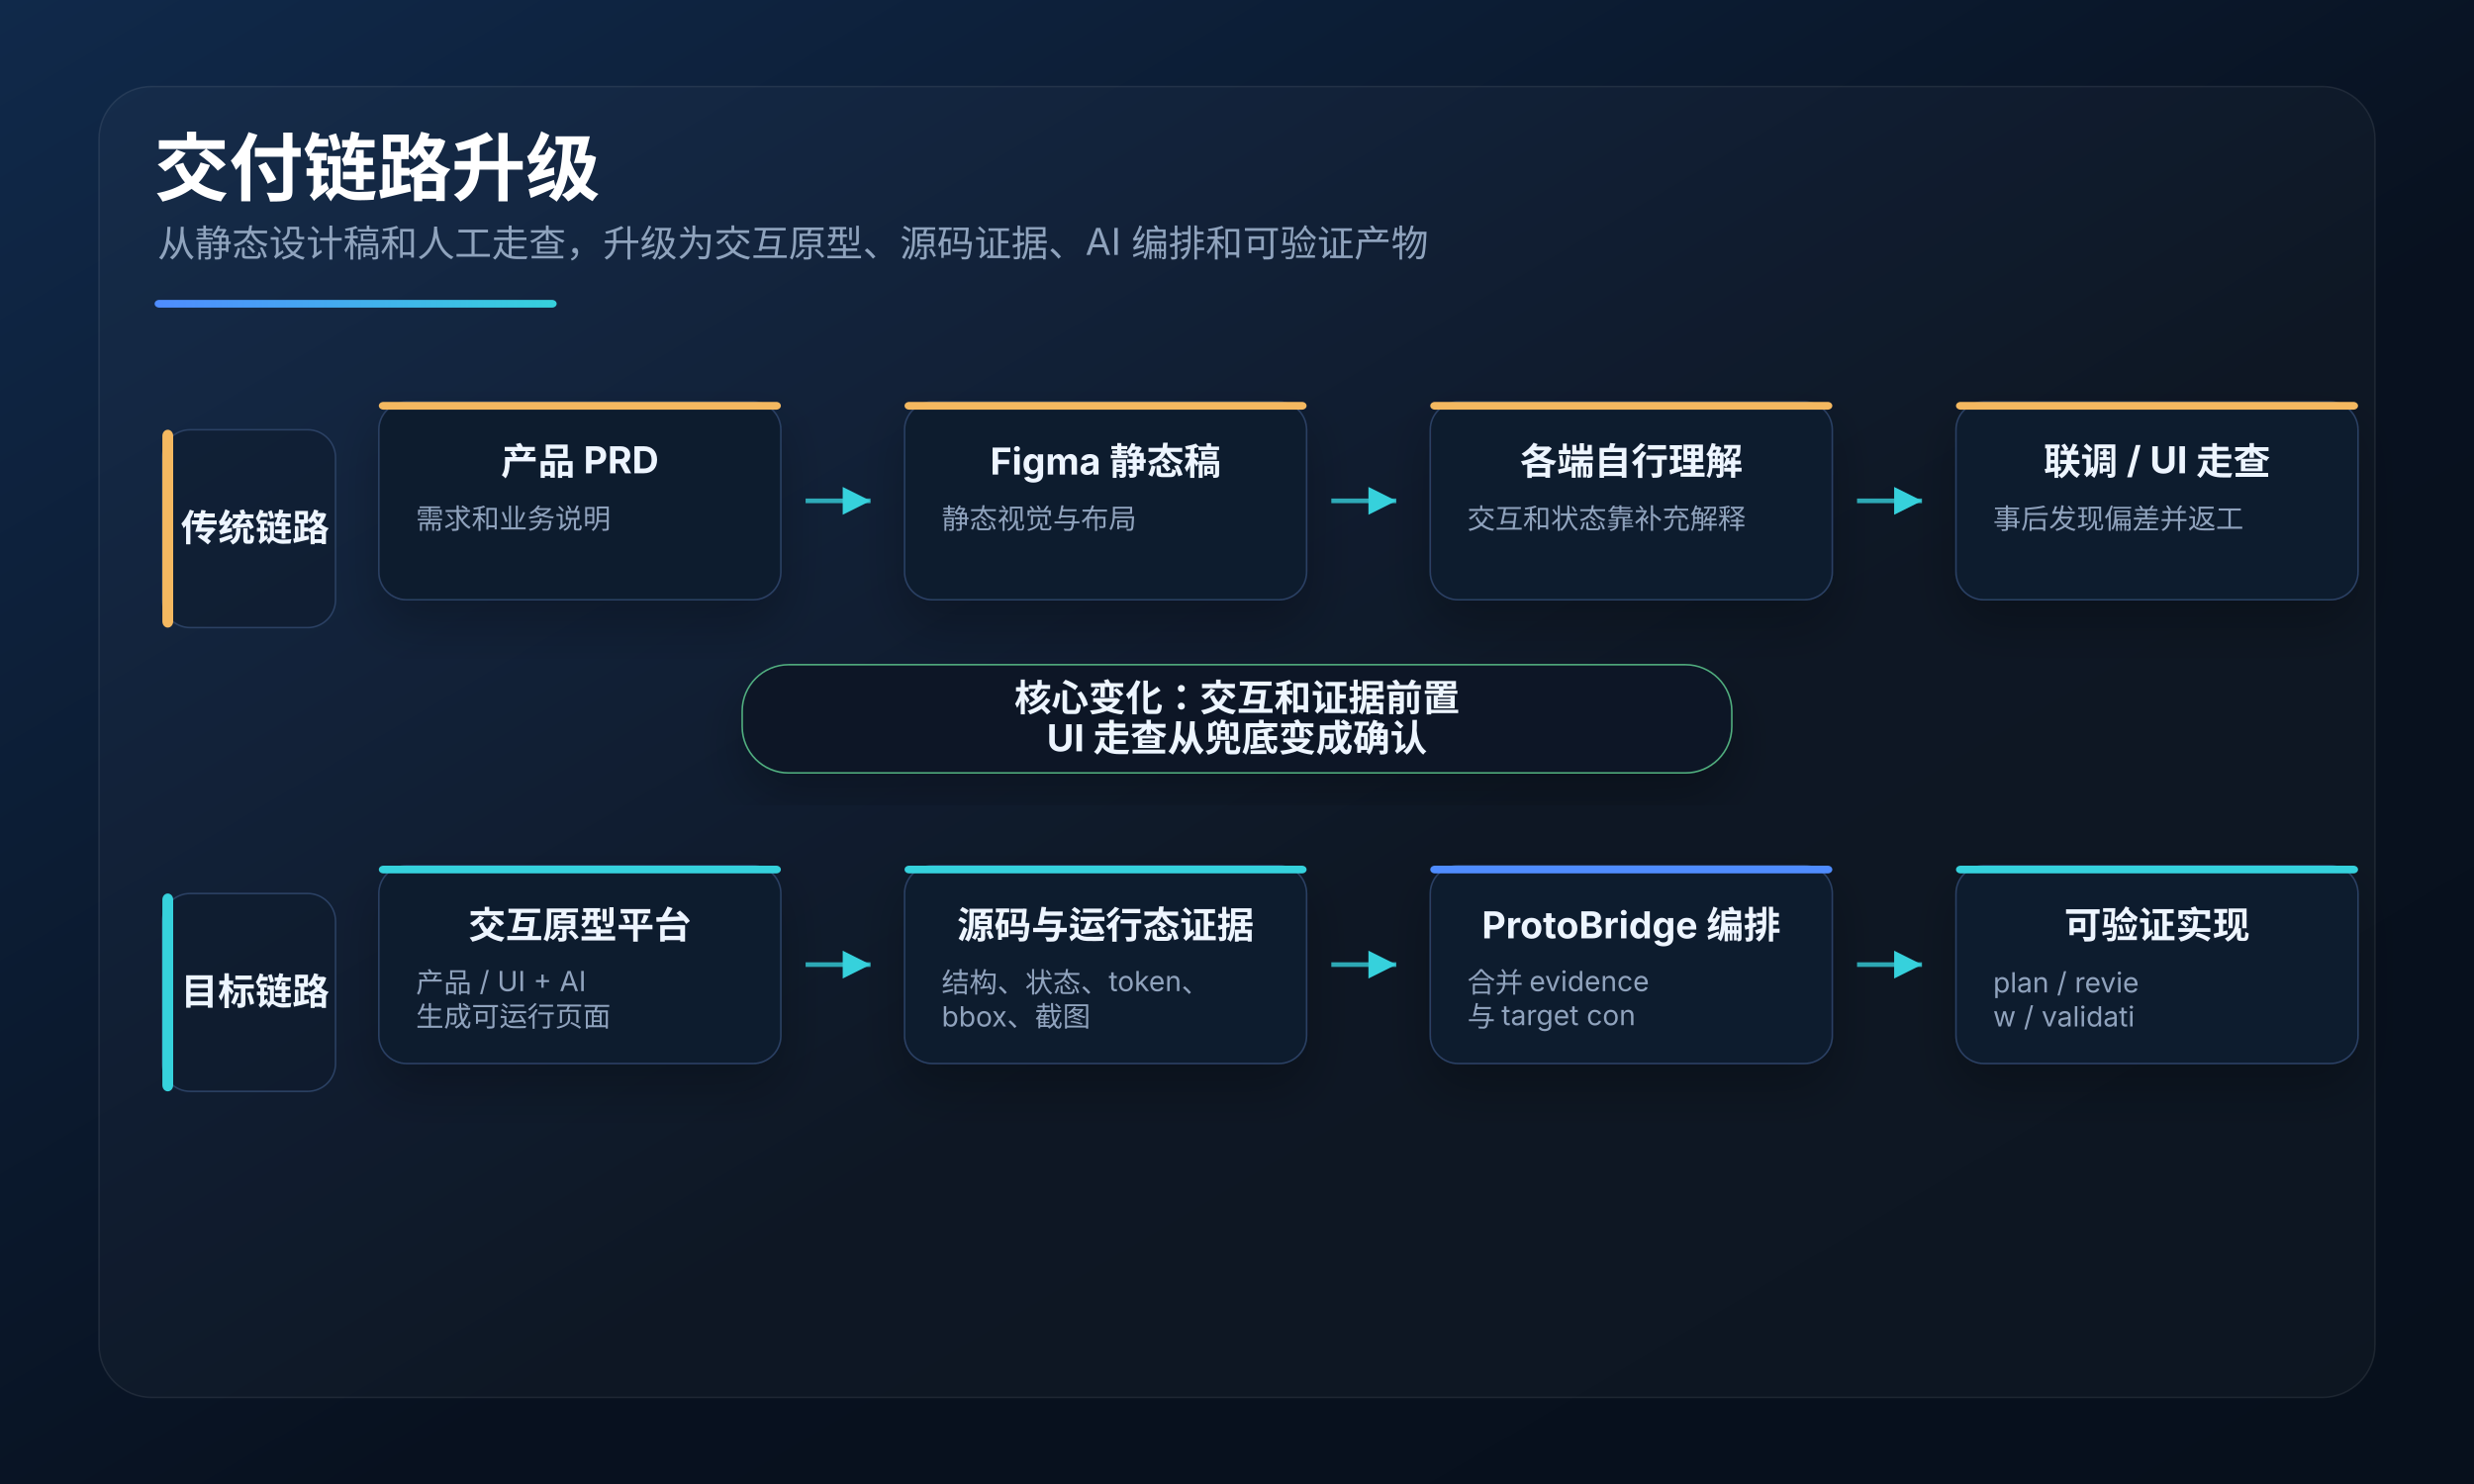
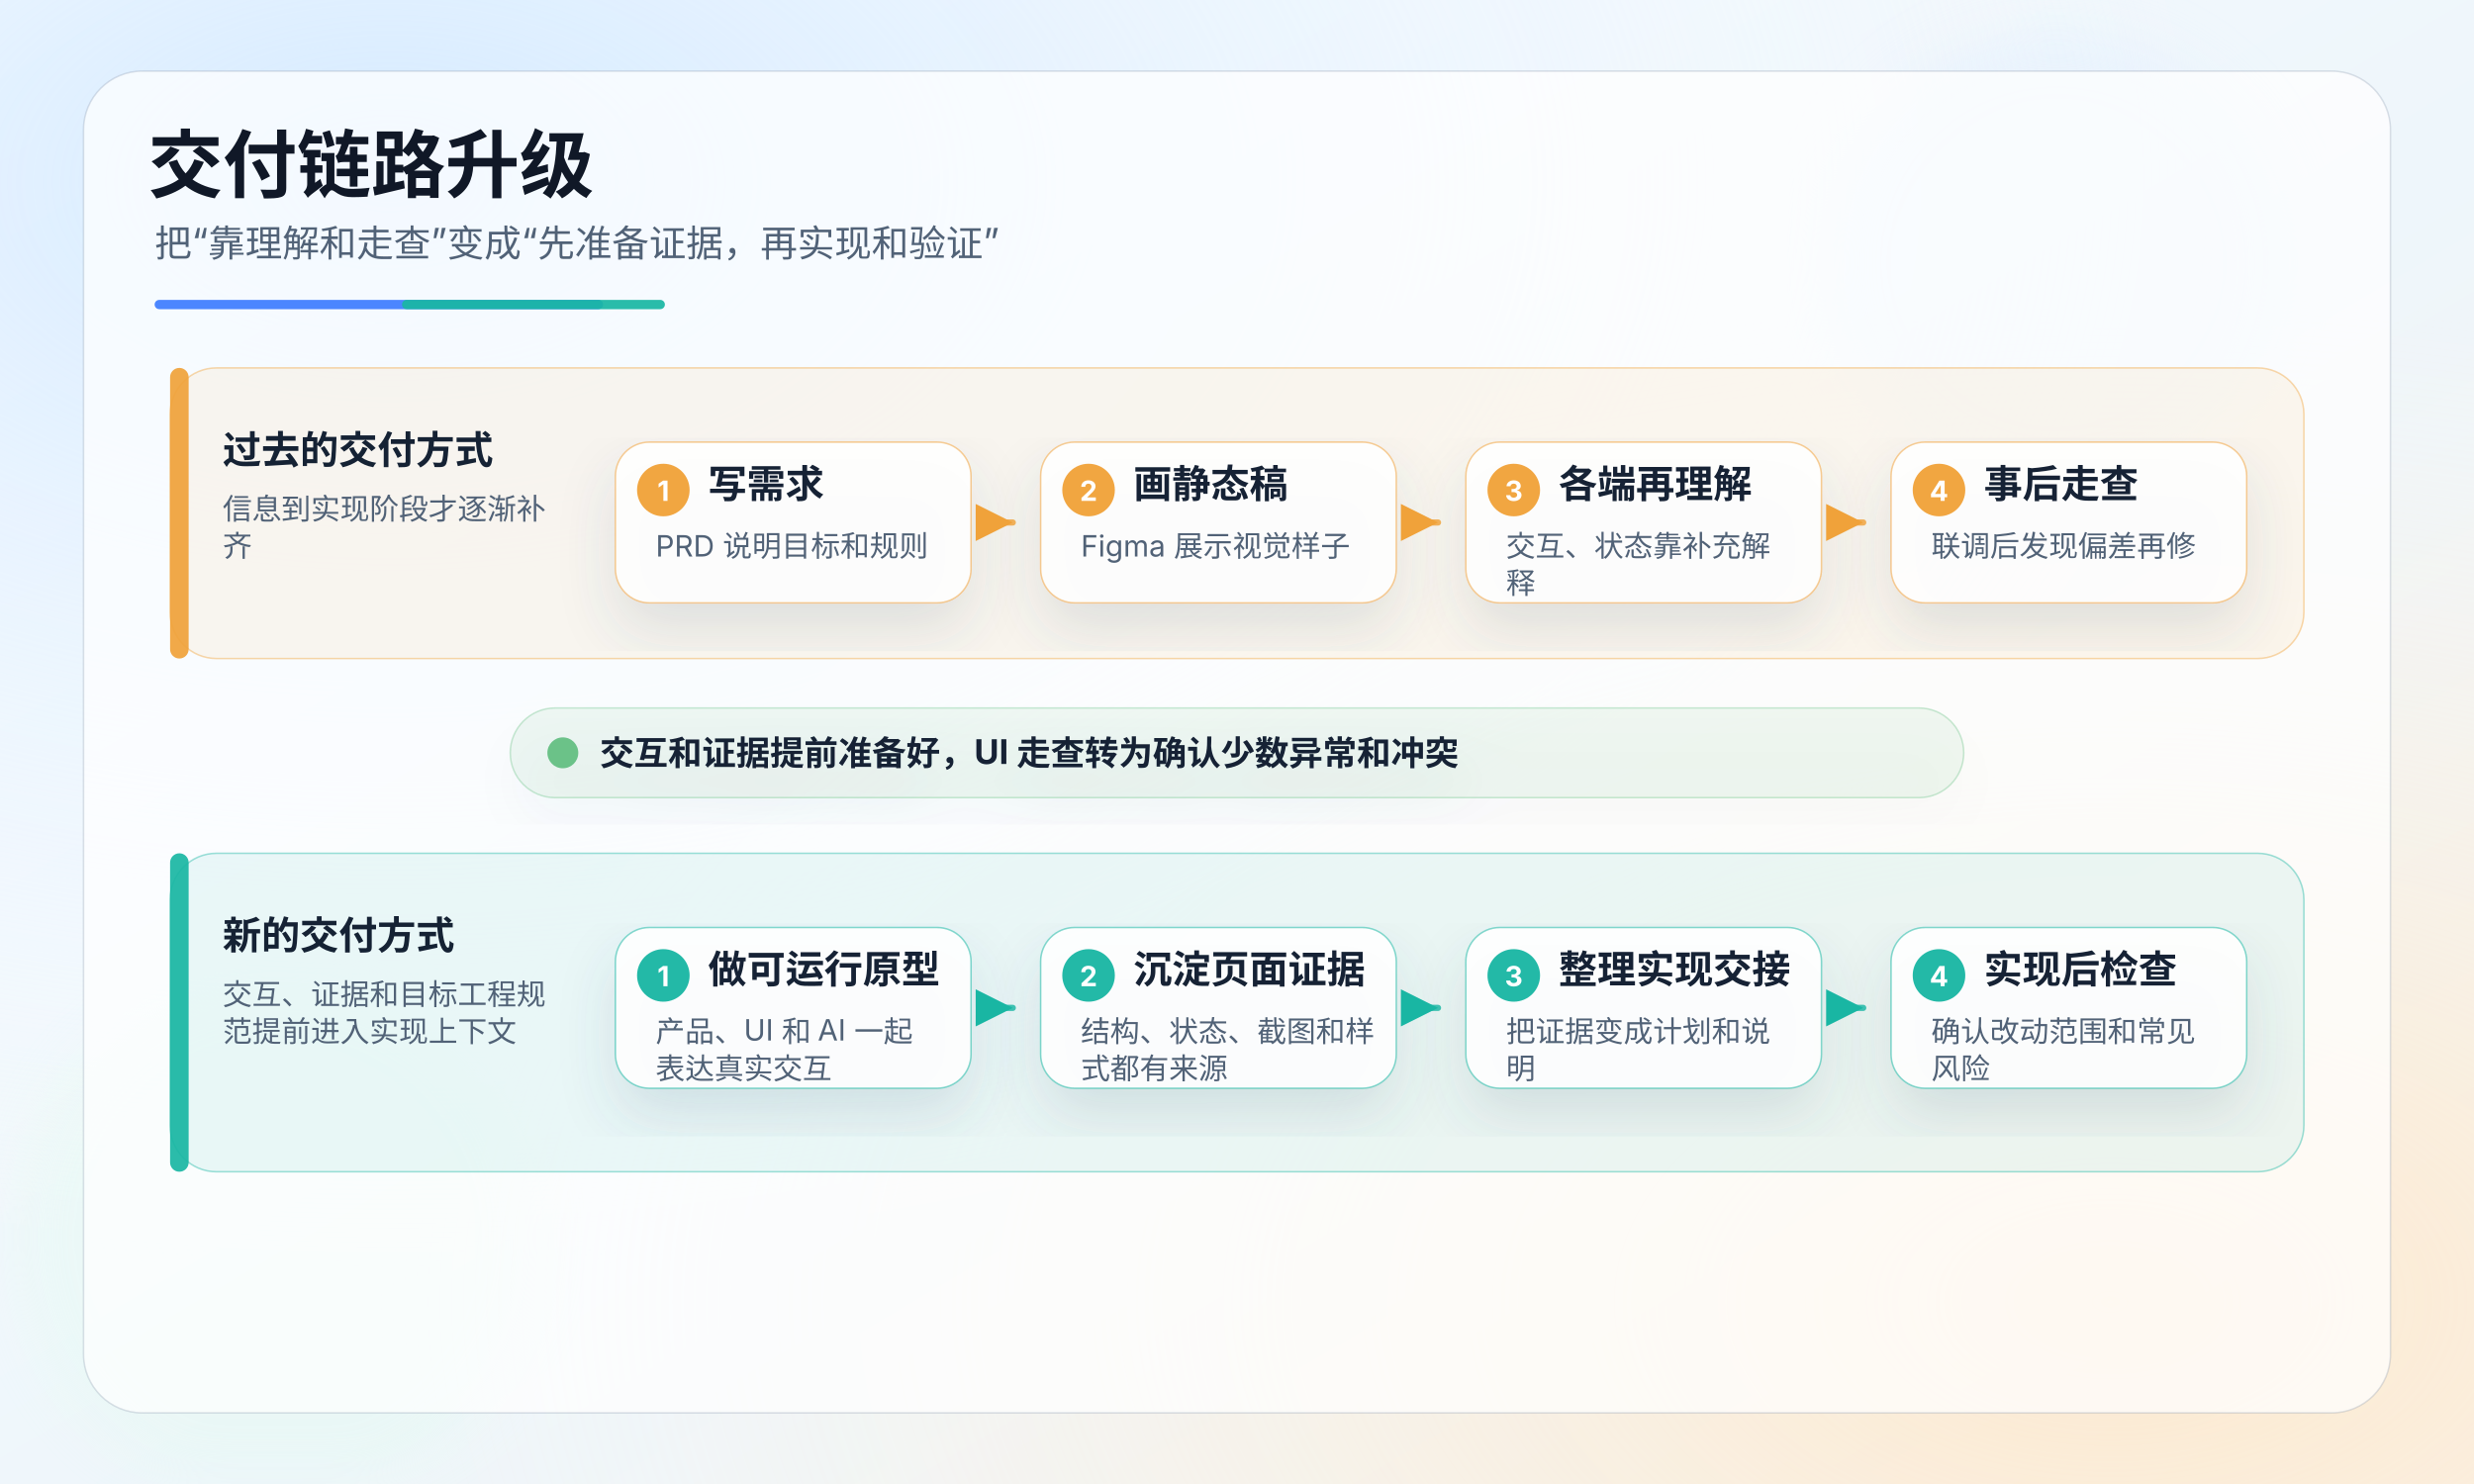
<svg xmlns="http://www.w3.org/2000/svg" width="1600" height="960" viewBox="0 0 1600 960">
  <style>
-     .title { font: 700 48px -apple-system, BlinkMacSystemFont, "PingFang SC", "Microsoft YaHei", sans-serif; fill: #ffffff; letter-spacing: 0; }
-     .subtitle { font: 400 24px -apple-system, BlinkMacSystemFont, "PingFang SC", "Microsoft YaHei", sans-serif; fill: #8fa3bd; letter-spacing: 0; }
-     .label { font: 700 24px -apple-system, BlinkMacSystemFont, "PingFang SC", "Microsoft YaHei", sans-serif; fill: #edf5ff; letter-spacing: 0; }
-     .body { font: 400 18px -apple-system, BlinkMacSystemFont, "PingFang SC", "Microsoft YaHei", sans-serif; fill: #8fa3bd; letter-spacing: 0; }
-     .small { font: 400 18px -apple-system, BlinkMacSystemFont, "PingFang SC", "Microsoft YaHei", sans-serif; fill: #8fa3bd; letter-spacing: 0; }
-     .mono { font: 600 17px "SFMono-Regular", Consolas, monospace; fill: #edf5ff; letter-spacing: 0; }
+     .title { font: 760 48px -apple-system, BlinkMacSystemFont, "PingFang SC", "Microsoft YaHei", sans-serif; fill: #101827; letter-spacing: 0; }
+     .subtitle { font: 400 24px -apple-system, BlinkMacSystemFont, "PingFang SC", "Microsoft YaHei", sans-serif; fill: #516277; letter-spacing: 0; }
+     .label { font: 720 25px -apple-system, BlinkMacSystemFont, "PingFang SC", "Microsoft YaHei", sans-serif; fill: #152234; letter-spacing: 0; }
+     .body { font: 400 19px -apple-system, BlinkMacSystemFont, "PingFang SC", "Microsoft YaHei", sans-serif; fill: #516277; letter-spacing: 0; }
+     .small { font: 400 18px -apple-system, BlinkMacSystemFont, "PingFang SC", "Microsoft YaHei", sans-serif; fill: #73849a; letter-spacing: 0; }
+     .eyebrow { font: 700 18px -apple-system, BlinkMacSystemFont, "PingFang SC", "Microsoft YaHei", sans-serif; fill: #ffffff; letter-spacing: 0; }
+     .mono { font: 600 15px "SFMono-Regular", Consolas, monospace; fill: #73849a; letter-spacing: 0; }
  </style>
  <defs>
-     <linearGradient id="bgGlow" x1="0" y1="0" x2="1" y2="1">
-       <stop offset="0%" stop-color="#10294a" />
-       <stop offset="58%" stop-color="#08111f" />
-       <stop offset="100%" stop-color="#07101c" />
+     <linearGradient id="pageBg" x1="0" y1="0" x2="1" y2="1">
+       <stop offset="0%" stop-color="#f8fbff" />
+       <stop offset="55%" stop-color="#eef6fb" />
+       <stop offset="100%" stop-color="#f7f1ea" />
    </linearGradient>
-     <linearGradient id="accent" x1="0" y1="0" x2="1" y2="0">
-       <stop offset="0%" stop-color="#4f8cff" />
-       <stop offset="100%" stop-color="#36d1dc" />
-     </linearGradient>
-     <filter id="softShadow" x="-18%" y="-18%" width="136%" height="148%">
-       <feDropShadow dx="0" dy="16" stdDeviation="16" flood-color="#000000" flood-opacity="0.24" />
+     <radialGradient id="washBlue" cx="16%" cy="12%" r="75%">
+       <stop offset="0%" stop-color="#cfe7ff" stop-opacity="0.86" />
+       <stop offset="62%" stop-color="#eaf5ff" stop-opacity="0.35" />
+       <stop offset="100%" stop-color="#ffffff" stop-opacity="0" />
+     </radialGradient>
+     <radialGradient id="washWarm" cx="85%" cy="88%" r="70%">
+       <stop offset="0%" stop-color="#ffe5c2" stop-opacity="0.72" />
+       <stop offset="66%" stop-color="#fff2df" stop-opacity="0.2" />
+       <stop offset="100%" stop-color="#ffffff" stop-opacity="0" />
+     </radialGradient>
+     <filter id="softShadow" x="-16%" y="-20%" width="132%" height="150%">
+       <feDropShadow dx="0" dy="18" stdDeviation="18" flood-color="#3c5873" flood-opacity="0.16" />
+     </filter>
+     <filter id="lightBlur" x="-8%" y="-8%" width="116%" height="116%">
+       <feGaussianBlur stdDeviation="18" />
    </filter>
    <marker id="arrow" viewBox="0 0 12 12" refX="10" refY="6" markerWidth="9" markerHeight="9" orient="auto">
-       <path d="M2,2 L10,6 L2,10 Z" fill="#36d1dc" />
+       <path d="M2,2 L10,6 L2,10 Z" fill="#19b6a3" />
    </marker>
  </defs>
-   <rect width="1600" height="960" fill="url(#bgGlow)" />
-   <rect x="64" y="56" width="1472" height="848" rx="34" fill="rgba(255,255,255,0.025)" stroke="rgba(255,255,255,0.08)" />
-   <text x="100" y="126" class="title">交付链路升级</text>
-   <text x="102" y="166" class="subtitle">从静态设计稿和人工走查，升级为交互原型、源码证据、AI 编排和可验证产物</text>
-   <rect x="100" y="194" width="260" height="5" rx="3" fill="url(#accent)" />
+   <rect width="1600" height="960" fill="url(#pageBg)" />
+   <rect width="1600" height="960" fill="url(#washBlue)" />
+   <rect width="1600" height="960" fill="url(#washWarm)" />
+   <circle cx="1330" cy="170" r="150" fill="#dbeafe" opacity="0.34" filter="url(#lightBlur)" />
+   <circle cx="180" cy="800" r="170" fill="#dcfce7" opacity="0.24" filter="url(#lightBlur)" />
+   <rect x="54" y="46" width="1492" height="868" rx="38" fill="rgba(255,255,255,0.72)" stroke="rgba(114,132,154,0.24)" />
+   <text x="96" y="124" class="title">交付链路升级</text>
+   <text x="100" y="166" class="subtitle">把“靠理解和走查”变成“先准备证据，再实现和验证”</text>
+   <rect x="100" y="194" width="290" height="6" rx="3" fill="#3d7cff" opacity="0.92" />
+   <rect x="260" y="194" width="170" height="6" rx="3" fill="#19b6a3" opacity="0.92" />
  <g>
-     <rect x="105" y="278" width="112" height="128" rx="18" fill="rgba(16,27,46,0.56)" stroke="#2b4164" />
-     <rect x="105" y="278" width="7" height="128" rx="4" fill="#f4b860" />
-     <text x="165" y="350" text-anchor="middle" class="label">传统链路</text>
+     <rect x="110" y="238" width="1380" height="188" rx="30" fill="rgba(240,162,58,0.08)" stroke="rgba(240,162,58,0.42)" />
+     <rect x="110" y="238" width="12" height="188" rx="6" fill="#f0a23a" opacity="0.92" />
+     <text x="144" y="300" class="label">过去的交付方式</text>
+     <text x="144" y="336" class="body">信息到实现阶段才逐渐补</text>
+     <text x="144" y="360" class="body">齐</text>
+     <g filter="url(#softShadow)">
+       <rect x="398" y="286" width="230" height="104" rx="22" fill="rgba(255,255,255,0.88)" stroke="rgba(240,162,58,0.52)" />
+       <circle cx="429" cy="317" r="17" fill="#f0a23a" opacity="0.96" />
+       <text x="429" y="324" text-anchor="middle" class="eyebrow">1</text>
+       <text x="458" y="322" class="label">写需求</text>
+       <text x="424" y="360" class="body">PRD 说明目标和规则</text>
+     </g>
+     <g filter="url(#softShadow)">
+       <rect x="673" y="286" width="230" height="104" rx="22" fill="rgba(255,255,255,0.88)" stroke="rgba(240,162,58,0.52)" />
+       <circle cx="704" cy="317" r="17" fill="#f0a23a" opacity="0.96" />
+       <text x="704" y="324" text-anchor="middle" class="eyebrow">2</text>
+       <text x="733" y="322" class="label">画静态稿</text>
+       <text x="699" y="360" class="body">Figma 展示视觉样子</text>
+     </g>
+     <g filter="url(#softShadow)">
+       <rect x="948" y="286" width="230" height="104" rx="22" fill="rgba(255,255,255,0.88)" stroke="rgba(240,162,58,0.52)" />
+       <circle cx="979" cy="317" r="17" fill="#f0a23a" opacity="0.96" />
+       <text x="979" y="324" text-anchor="middle" class="eyebrow">3</text>
+       <text x="1008" y="322" class="label">各端再理解</text>
+       <text x="974" y="360" class="body">交互、状态靠补充解</text>
+       <text x="974" y="384" class="body">释</text>
+     </g>
+     <g filter="url(#softShadow)">
+       <rect x="1223" y="286" width="230" height="104" rx="22" fill="rgba(255,255,255,0.88)" stroke="rgba(240,162,58,0.52)" />
+       <circle cx="1254" cy="317" r="17" fill="#f0a23a" opacity="0.96" />
+       <text x="1254" y="324" text-anchor="middle" class="eyebrow">4</text>
+       <text x="1283" y="322" class="label">事后走查</text>
+       <text x="1249" y="360" class="body">联调后发现偏差再修</text>
+     </g>
+     <defs>
+       <marker id="arrow-f0a23a" viewBox="0 0 12 12" refX="10" refY="6" markerWidth="9" markerHeight="9" orient="auto">
+         <path d="M2,2 L10,6 L2,10 Z" fill="#f0a23a" />
+       </marker>
+     </defs>
+     <line x1="644" y1="338" x2="655" y2="338" stroke="#f0a23a" stroke-width="4" stroke-linecap="round" stroke-opacity="0.82" marker-end="url(#arrow-f0a23a)" />
+     <defs>
+       <marker id="arrow-f0a23a" viewBox="0 0 12 12" refX="10" refY="6" markerWidth="9" markerHeight="9" orient="auto">
+         <path d="M2,2 L10,6 L2,10 Z" fill="#f0a23a" />
+       </marker>
+     </defs>
+     <line x1="919" y1="338" x2="930" y2="338" stroke="#f0a23a" stroke-width="4" stroke-linecap="round" stroke-opacity="0.82" marker-end="url(#arrow-f0a23a)" />
+     <defs>
+       <marker id="arrow-f0a23a" viewBox="0 0 12 12" refX="10" refY="6" markerWidth="9" markerHeight="9" orient="auto">
+         <path d="M2,2 L10,6 L2,10 Z" fill="#f0a23a" />
+       </marker>
+     </defs>
+     <line x1="1194" y1="338" x2="1205" y2="338" stroke="#f0a23a" stroke-width="4" stroke-linecap="round" stroke-opacity="0.82" marker-end="url(#arrow-f0a23a)" />
+   </g>
+   <g filter="url(#softShadow)">
+     <rect x="330" y="458" width="940" height="58" rx="29" fill="rgba(88,185,120,0.08)" stroke="rgba(88,185,120,0.32)" />
+     <circle cx="364" cy="487" r="10" fill="#58b978" opacity="0.86" />
+     <text x="388" y="495" class="label" style="font-size:22px">交互和证据提前准备好，UI 走查转为确认少数异常和冲突</text>
  </g>
  <g>
-     <rect x="105" y="578" width="112" height="128" rx="18" fill="rgba(16,27,46,0.56)" stroke="#2b4164" />
-     <rect x="105" y="578" width="7" height="128" rx="4" fill="#36d1dc" />
-     <text x="165" y="650" text-anchor="middle" class="label">目标链路</text>
-   </g>
-   <g filter="url(#softShadow)">
-     <rect x="245" y="260" width="260" height="128" rx="18" fill="#101b2e" stroke="#2b4164" />
-     <rect x="245" y="260" width="260" height="5" rx="3" fill="#f4b860" />
-     <text x="375" y="307" text-anchor="middle" class="label">产品 PRD</text>
-     <text x="269" y="342" class="body">需求和业务说明</text>
-   </g>
-   <g filter="url(#softShadow)">
-     <rect x="585" y="260" width="260" height="128" rx="18" fill="#101b2e" stroke="#2b4164" />
-     <rect x="585" y="260" width="260" height="5" rx="3" fill="#f4b860" />
-     <text x="715" y="307" text-anchor="middle" class="label">Figma 静态稿</text>
-     <text x="609" y="342" class="body">静态视觉与布局</text>
-   </g>
-   <g filter="url(#softShadow)">
-     <rect x="925" y="260" width="260" height="128" rx="18" fill="#101b2e" stroke="#2b4164" />
-     <rect x="925" y="260" width="260" height="5" rx="3" fill="#f4b860" />
-     <text x="1055" y="307" text-anchor="middle" class="label">各端自行理解</text>
-     <text x="949" y="342" class="body">交互和状态靠补充解释</text>
-   </g>
-   <g filter="url(#softShadow)">
-     <rect x="1265" y="260" width="260" height="128" rx="18" fill="#101b2e" stroke="#2b4164" />
-     <rect x="1265" y="260" width="260" height="5" rx="3" fill="#f4b860" />
-     <text x="1395" y="307" text-anchor="middle" class="label">联调 / UI 走查</text>
-     <text x="1289" y="342" class="body">事后发现偏差并返工</text>
-   </g>
-   <line x1="521" y1="324" x2="563" y2="324" stroke="#36d1dc" stroke-width="3" stroke-opacity="0.78" marker-end="url(#arrow)" />
-   <line x1="861" y1="324" x2="903" y2="324" stroke="#36d1dc" stroke-width="3" stroke-opacity="0.78" marker-end="url(#arrow)" />
-   <line x1="1201" y1="324" x2="1243" y2="324" stroke="#36d1dc" stroke-width="3" stroke-opacity="0.78" marker-end="url(#arrow)" />
-   <g filter="url(#softShadow)">
-     <rect x="245" y="560" width="260" height="128" rx="18" fill="#101b2e" stroke="#2b4164" />
-     <rect x="245" y="560" width="260" height="5" rx="3" fill="#36d1dc" />
-     <text x="375" y="607" text-anchor="middle" class="label">交互原型平台</text>
-     <text x="269" y="642" class="body">产品 / UI + AI</text>
-     <text x="269" y="664" class="body"> 生成可运行页面</text>
-   </g>
-   <g filter="url(#softShadow)">
-     <rect x="585" y="560" width="260" height="128" rx="18" fill="#101b2e" stroke="#2b4164" />
-     <rect x="585" y="560" width="260" height="5" rx="3" fill="#36d1dc" />
-     <text x="715" y="607" text-anchor="middle" class="label">源码与运行态证据</text>
-     <text x="609" y="642" class="body">结构、状态、token、</text>
-     <text x="609" y="664" class="body">bbox、截图</text>
-   </g>
-   <g filter="url(#softShadow)">
-     <rect x="925" y="560" width="260" height="128" rx="18" fill="#101b2e" stroke="#2b4164" />
-     <rect x="925" y="560" width="260" height="5" rx="3" fill="#4f8cff" />
-     <text x="1055" y="607" text-anchor="middle" class="label">ProtoBridge 编排</text>
-     <text x="949" y="642" class="body">合并 evidence </text>
-     <text x="949" y="664" class="body">与 target con</text>
-   </g>
-   <g filter="url(#softShadow)">
-     <rect x="1265" y="560" width="260" height="128" rx="18" fill="#101b2e" stroke="#2b4164" />
-     <rect x="1265" y="560" width="260" height="5" rx="3" fill="#36d1dc" />
-     <text x="1395" y="607" text-anchor="middle" class="label">可验证实现</text>
-     <text x="1289" y="642" class="body">plan / revie</text>
-     <text x="1289" y="664" class="body">w / validati</text>
-   </g>
-   <line x1="521" y1="624" x2="563" y2="624" stroke="#36d1dc" stroke-width="3" stroke-opacity="0.78" marker-end="url(#arrow)" />
-   <line x1="861" y1="624" x2="903" y2="624" stroke="#36d1dc" stroke-width="3" stroke-opacity="0.78" marker-end="url(#arrow)" />
-   <line x1="1201" y1="624" x2="1243" y2="624" stroke="#36d1dc" stroke-width="3" stroke-opacity="0.78" marker-end="url(#arrow)" />
-   <g filter="url(#softShadow)">
-     <rect x="480" y="430" width="640" height="70" rx="30" fill="#0c1728" stroke="#62d394" stroke-opacity="0.8" />
-     <text x="800" y="460" text-anchor="middle" class="label">核心变化：交互和证据前置</text>
-     <text x="800" y="486" text-anchor="middle" class="label">UI 走查从兜底变成确认</text>
+     <rect x="110" y="552" width="1380" height="206" rx="30" fill="rgba(25,182,163,0.08)" stroke="rgba(25,182,163,0.42)" />
+     <rect x="110" y="552" width="12" height="206" rx="6" fill="#19b6a3" opacity="0.92" />
+     <text x="144" y="614" class="label">新的交付方式</text>
+     <text x="144" y="650" class="body">交互、证据和目标工程规</text>
+     <text x="144" y="674" class="body">范提前进入实现上下文</text>
+     <g filter="url(#softShadow)">
+       <rect x="398" y="600" width="230" height="104" rx="22" fill="rgba(255,255,255,0.88)" stroke="rgba(25,182,163,0.52)" />
+       <circle cx="429" cy="631" r="17" fill="#19b6a3" opacity="0.96" />
+       <text x="429" y="638" text-anchor="middle" class="eyebrow">1</text>
+       <text x="458" y="636" class="label">做可运行原型</text>
+       <text x="424" y="674" class="body">产品、UI 和 AI 一起</text>
+       <text x="424" y="698" class="body">表达真实交互</text>
+     </g>
+     <g filter="url(#softShadow)">
+       <rect x="673" y="600" width="230" height="104" rx="22" fill="rgba(255,255,255,0.88)" stroke="rgba(25,182,163,0.52)" />
+       <circle cx="704" cy="631" r="17" fill="#19b6a3" opacity="0.96" />
+       <text x="704" y="638" text-anchor="middle" class="eyebrow">2</text>
+       <text x="733" y="636" class="label">沉淀页面证据</text>
+       <text x="699" y="674" class="body">结构、状态、截图和样</text>
+       <text x="699" y="698" class="body">式都有来源</text>
+     </g>
+     <g filter="url(#softShadow)">
+       <rect x="948" y="600" width="230" height="104" rx="22" fill="rgba(255,255,255,0.88)" stroke="rgba(25,182,163,0.52)" />
+       <circle cx="979" cy="631" r="17" fill="#19b6a3" opacity="0.96" />
+       <text x="979" y="638" text-anchor="middle" class="eyebrow">3</text>
+       <text x="1008" y="636" class="label">整理实现交接</text>
+       <text x="974" y="674" class="body">把证据变成计划和说</text>
+       <text x="974" y="698" class="body">明</text>
+     </g>
+     <g filter="url(#softShadow)">
+       <rect x="1223" y="600" width="230" height="104" rx="22" fill="rgba(255,255,255,0.88)" stroke="rgba(25,182,163,0.52)" />
+       <circle cx="1254" cy="631" r="17" fill="#19b6a3" opacity="0.96" />
+       <text x="1254" y="638" text-anchor="middle" class="eyebrow">4</text>
+       <text x="1283" y="636" class="label">实现后检查</text>
+       <text x="1249" y="674" class="body">确认改动范围和常见</text>
+       <text x="1249" y="698" class="body">风险</text>
+     </g>
+     <defs>
+       <marker id="arrow-19b6a3" viewBox="0 0 12 12" refX="10" refY="6" markerWidth="9" markerHeight="9" orient="auto">
+         <path d="M2,2 L10,6 L2,10 Z" fill="#19b6a3" />
+       </marker>
+     </defs>
+     <line x1="644" y1="652" x2="655" y2="652" stroke="#19b6a3" stroke-width="4" stroke-linecap="round" stroke-opacity="0.82" marker-end="url(#arrow-19b6a3)" />
+     <defs>
+       <marker id="arrow-19b6a3" viewBox="0 0 12 12" refX="10" refY="6" markerWidth="9" markerHeight="9" orient="auto">
+         <path d="M2,2 L10,6 L2,10 Z" fill="#19b6a3" />
+       </marker>
+     </defs>
+     <line x1="919" y1="652" x2="930" y2="652" stroke="#19b6a3" stroke-width="4" stroke-linecap="round" stroke-opacity="0.82" marker-end="url(#arrow-19b6a3)" />
+     <defs>
+       <marker id="arrow-19b6a3" viewBox="0 0 12 12" refX="10" refY="6" markerWidth="9" markerHeight="9" orient="auto">
+         <path d="M2,2 L10,6 L2,10 Z" fill="#19b6a3" />
+       </marker>
+     </defs>
+     <line x1="1194" y1="652" x2="1205" y2="652" stroke="#19b6a3" stroke-width="4" stroke-linecap="round" stroke-opacity="0.82" marker-end="url(#arrow-19b6a3)" />
  </g>
</svg>
